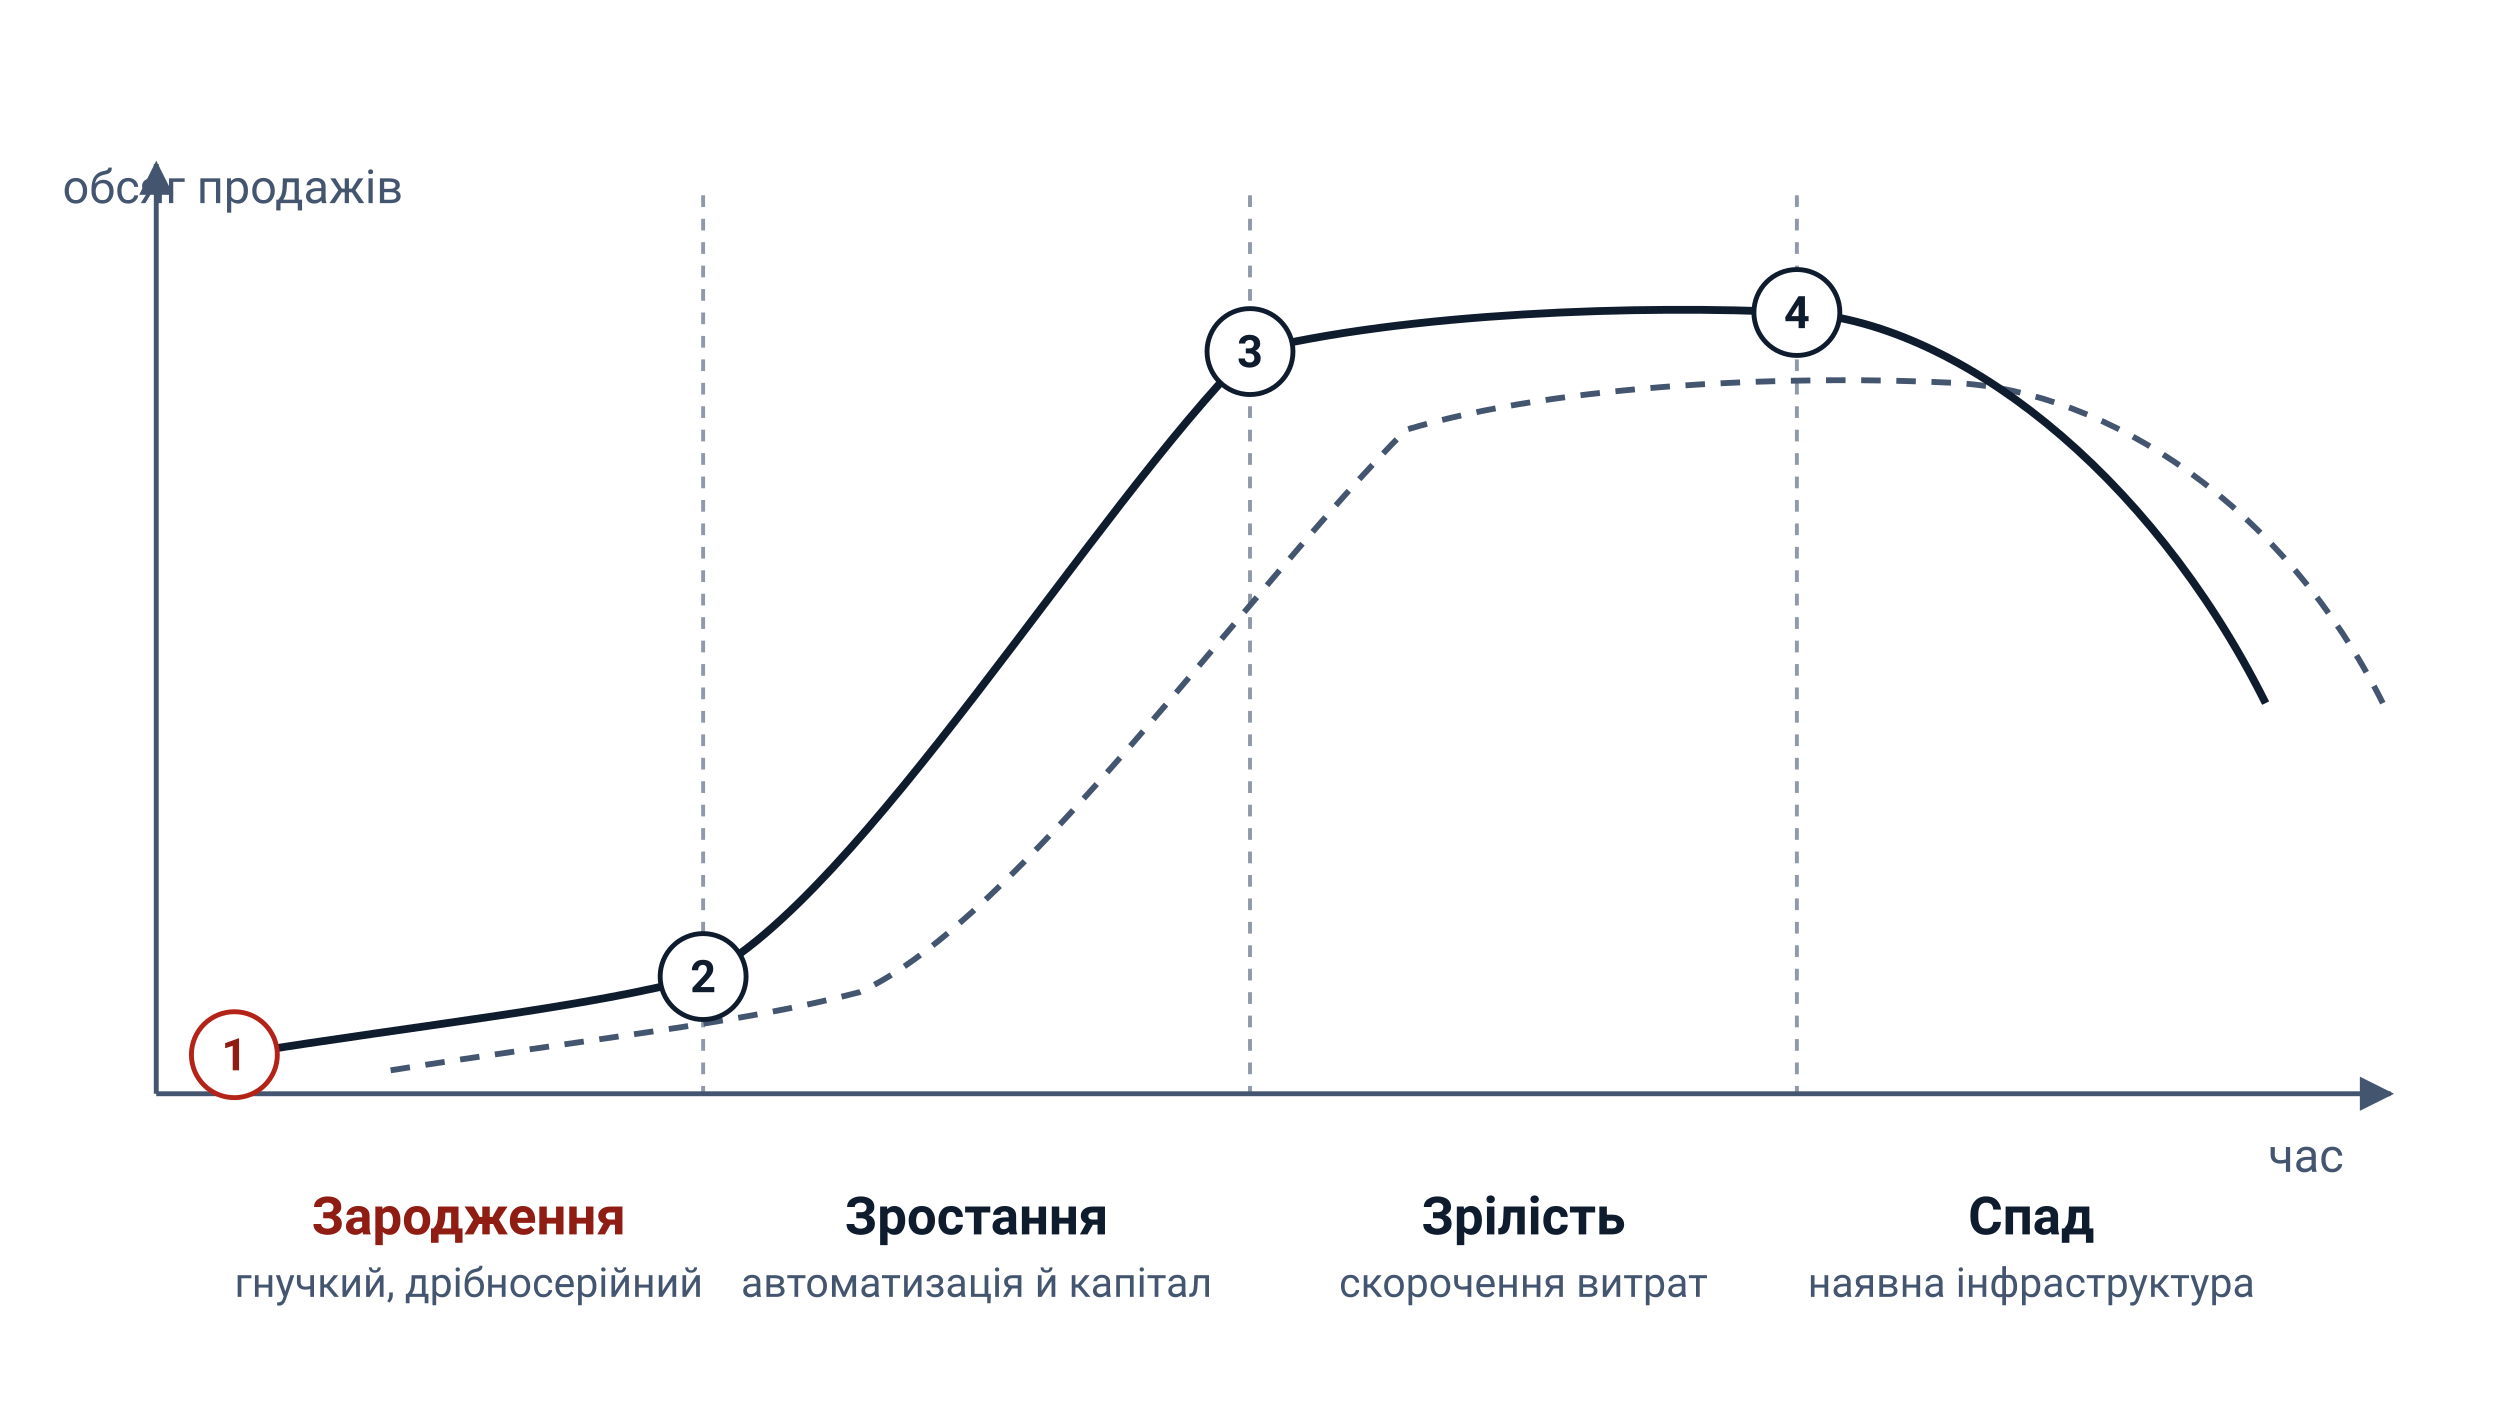
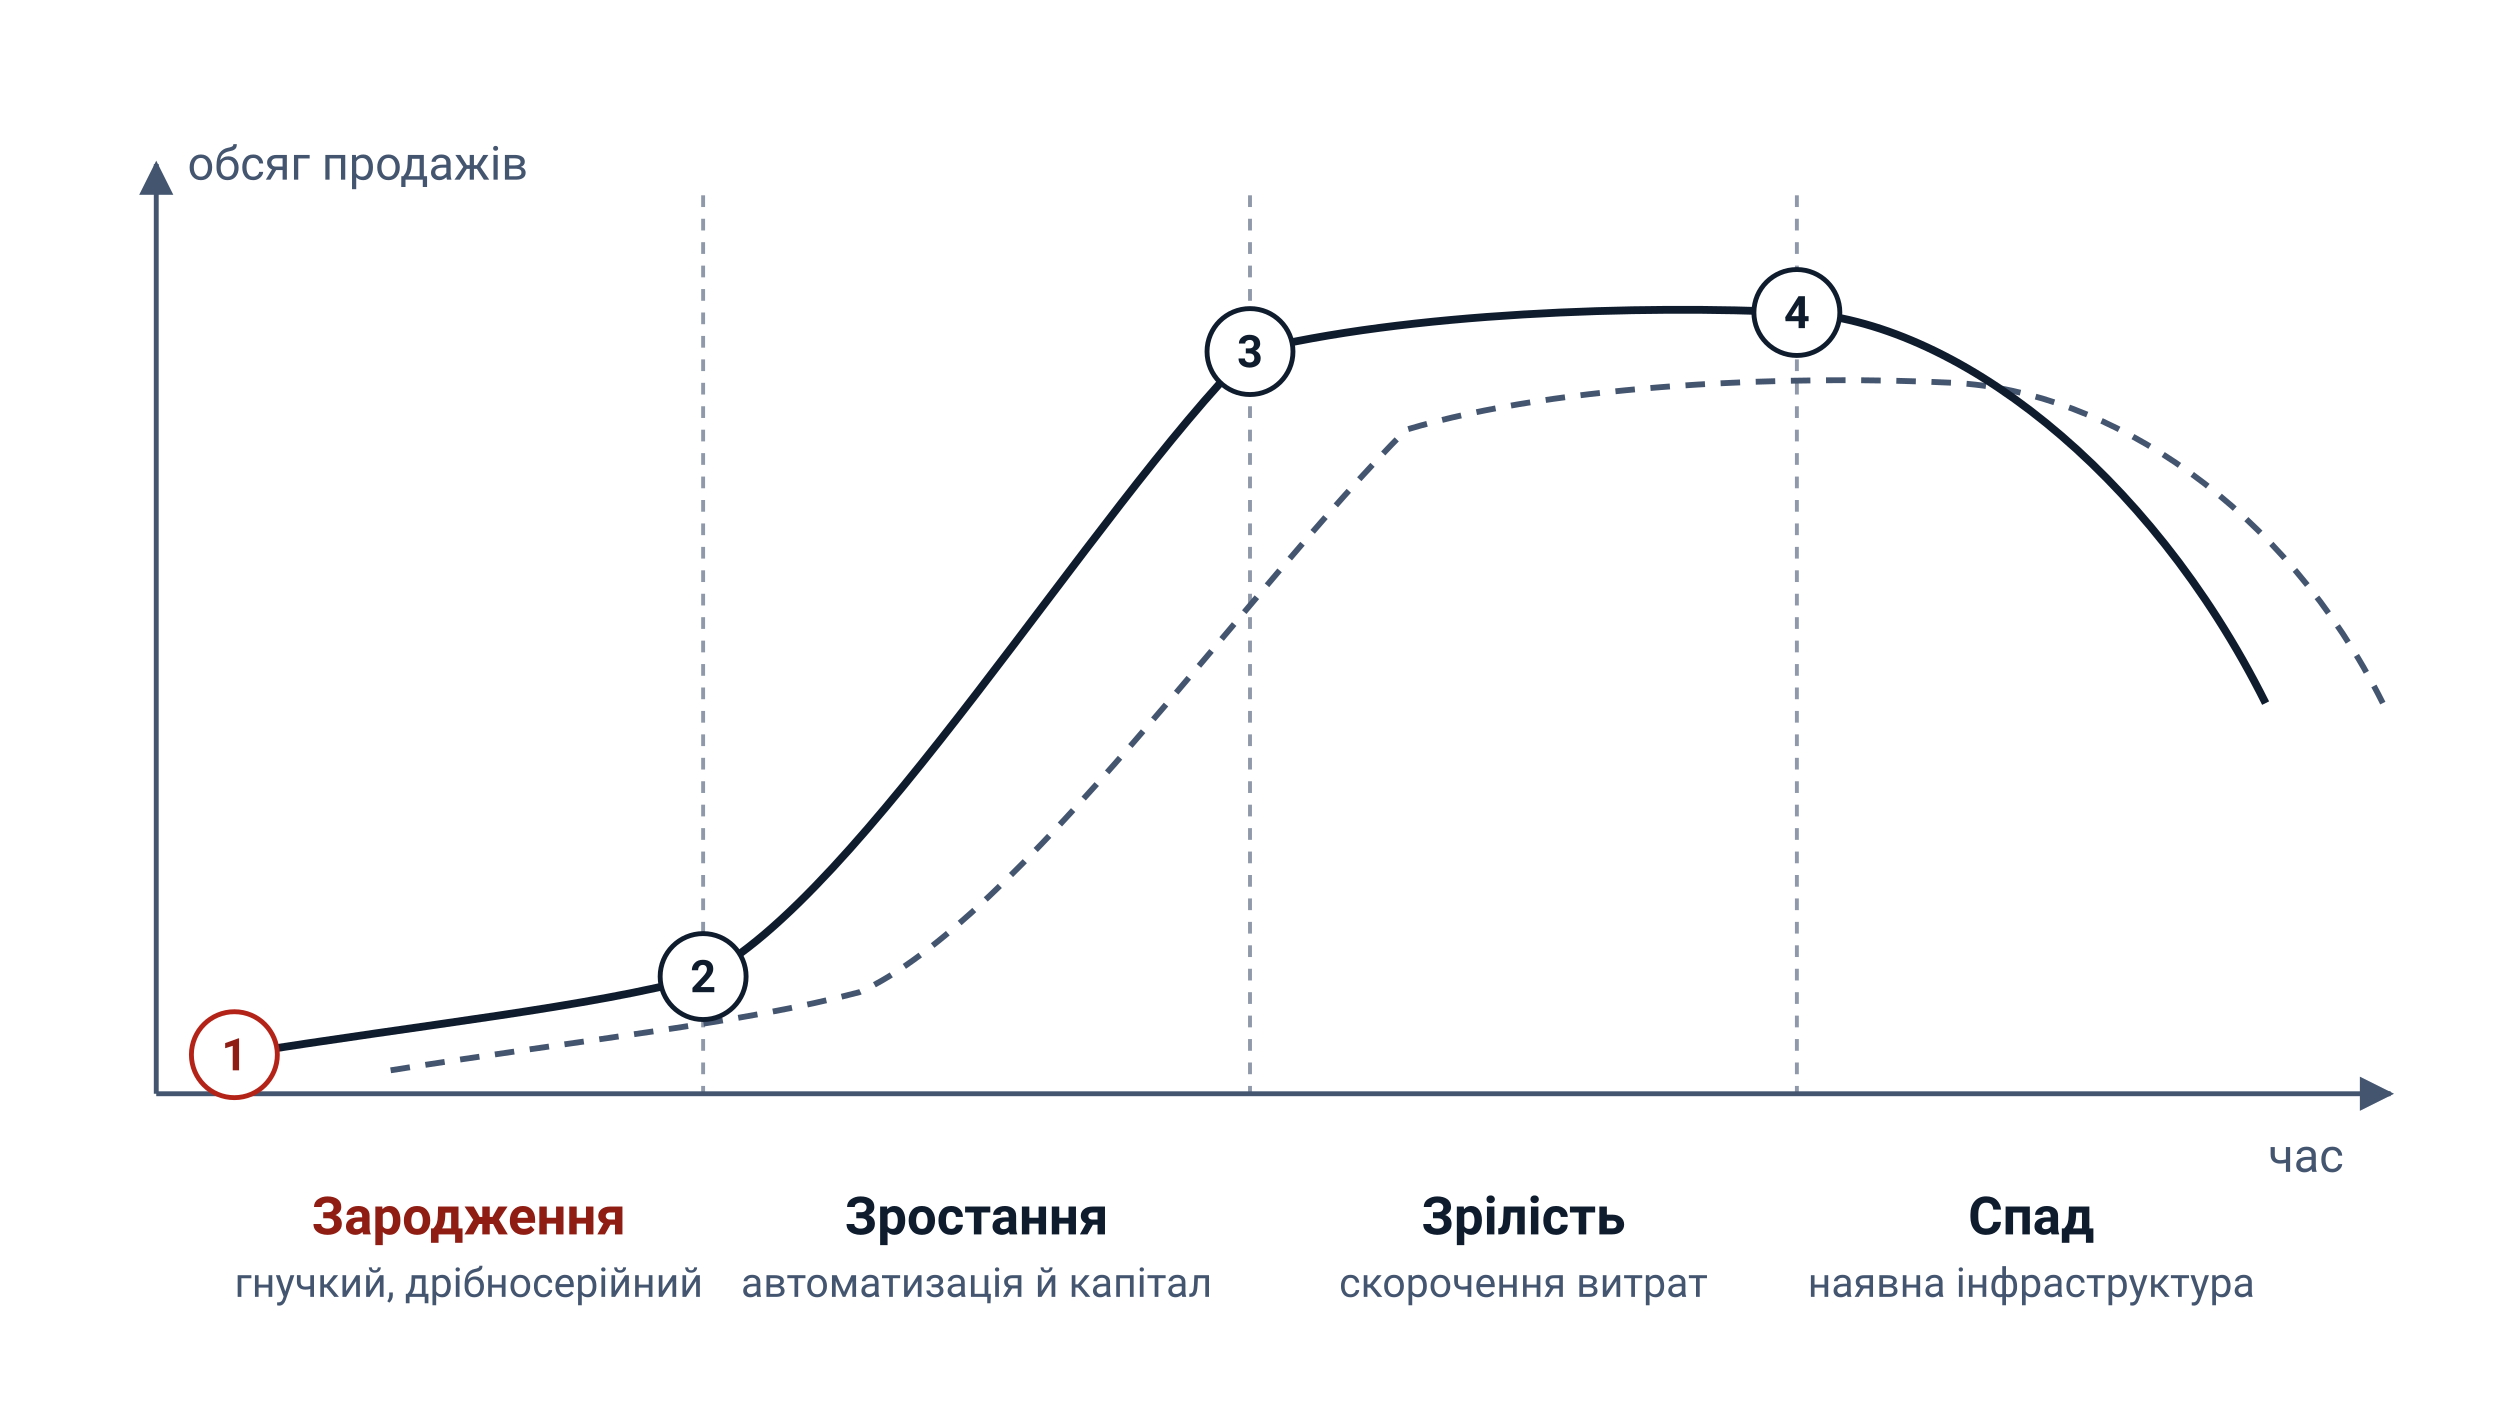
<svg xmlns="http://www.w3.org/2000/svg" id="fig-t02-4" class="scheme" viewBox="0 0 640 360" role="img" aria-labelledby="fig-t02-4-title fig-t02-4-desc" font-family="system-ui, -apple-system, 'Segoe UI', Roboto, 'Helvetica Neue', Arial, sans-serif">
  <style>
    #fig-t02-4 .box { fill: var(--surface, #ffffff); stroke: var(--ink, #0f1c2e); stroke-width: 1.25; }
    #fig-t02-4 .t { fill: var(--ink, #0f1c2e); font-size: 13.5px; font-weight: 650; }
    #fig-t02-4 .s { fill: var(--ink-2, #445570); font-size: 10.5px; }
    #fig-t02-4 .lbl { fill: var(--ink-2, #445570); font-size: 12px; }
    #fig-t02-4 .axis { stroke: var(--ink-2, #445570); stroke-width: 1.25; fill: none; }
    #fig-t02-4 .curve { stroke: var(--ink, #0f1c2e); stroke-width: 2; fill: none; }
    #fig-t02-4 .curve2 { stroke: var(--ink-2, #445570); stroke-width: 1.5; fill: none; stroke-dasharray: 5 4; }
    #fig-t02-4 .divider { stroke: var(--ink-2, #445570); stroke-width: 1; stroke-dasharray: 3 3; opacity: 0.6; }
    #fig-t02-4 .arrow-head { fill: var(--ink-2, #445570); }
    #fig-t02-4 .refc { fill: var(--surface, #ffffff); stroke: var(--ink, #0f1c2e); stroke-width: 1.25; }
    #fig-t02-4 .refn { fill: var(--ink, #0f1c2e); font-size: 11.5px; font-weight: 700; text-anchor: middle; }
    #fig-t02-4 .exam-t { fill: var(--err-ink, #8f1d14); font-size: 13.5px; font-weight: 650; }
    #fig-t02-4 .refc.exam { stroke: var(--err, #b42318); }
    #fig-t02-4 .refn.exam-n { fill: var(--err-ink, #8f1d14); }
  </style>
  <defs>
    <marker id="fig-t02-4-arr" viewBox="0 0 10 10" refX="9" refY="5" markerWidth="7" markerHeight="7" orient="auto-start-reverse">
      <path class="arrow-head" d="M0 0 10 5 0 10z" />
    </marker>
  </defs>
  <path class="axis" marker-end="url(#fig-t02-4-arr)" d="M40 280 L612 280" />
  <text class="lbl" x="600" y="300" text-anchor="end">час</text>
  <path class="axis" marker-end="url(#fig-t02-4-arr)" d="M40 280 L40 42" />
-   <text class="lbl" x="16" y="52" text-anchor="start">обсяг продажів</text>
+   <text class="lbl" x="48" y="46" text-anchor="start">обсяг продажів</text>
  <line class="divider" x1="180" y1="50" x2="180" y2="280" />
  <line class="divider" x1="320" y1="50" x2="320" y2="280" />
  <line class="divider" x1="460" y1="50" x2="460" y2="280" />
  <path class="curve2" d="M100 274 C 150 266, 190 262, 220 254 C 260 236, 320 150, 360 110 C 400 98, 460 96, 500 98 C 540 100, 585 130, 610 180" />
  <path class="curve" d="M60 270 C 110 262, 150 258, 180 250 C 220 230, 280 130, 320 90 C 360 80, 420 78, 460 80 C 500 82, 550 120, 580 180" />
  <text class="t exam-t" x="120" y="316" text-anchor="middle">Зародження</text>
  <text class="s" x="120" y="332" text-anchor="middle">гнучкий, дрібносерійний</text>
  <text class="t" x="250" y="316" text-anchor="middle">Зростання</text>
  <text class="s" x="250" y="332" text-anchor="middle">автоматизація й капітал</text>
  <text class="t" x="390" y="316" text-anchor="middle">Зрілість</text>
  <text class="s" x="390" y="332" text-anchor="middle">скорочення витрат</text>
  <text class="t" x="520" y="316" text-anchor="middle">Спад</text>
  <text class="s" x="520" y="332" text-anchor="middle">наявна інфраструктура</text>
  <circle class="refc exam" cx="60" cy="270" r="11" />
  <text class="refn exam-n" x="60" y="274">1</text>
  <circle class="refc" cx="180" cy="250" r="11" />
  <text class="refn" x="180" y="254">2</text>
  <circle class="refc" cx="320" cy="90" r="11" />
  <text class="refn" x="320" y="94">3</text>
  <circle class="refc" cx="460" cy="80" r="11" />
  <text class="refn" x="460" y="84">4</text>
</svg>
